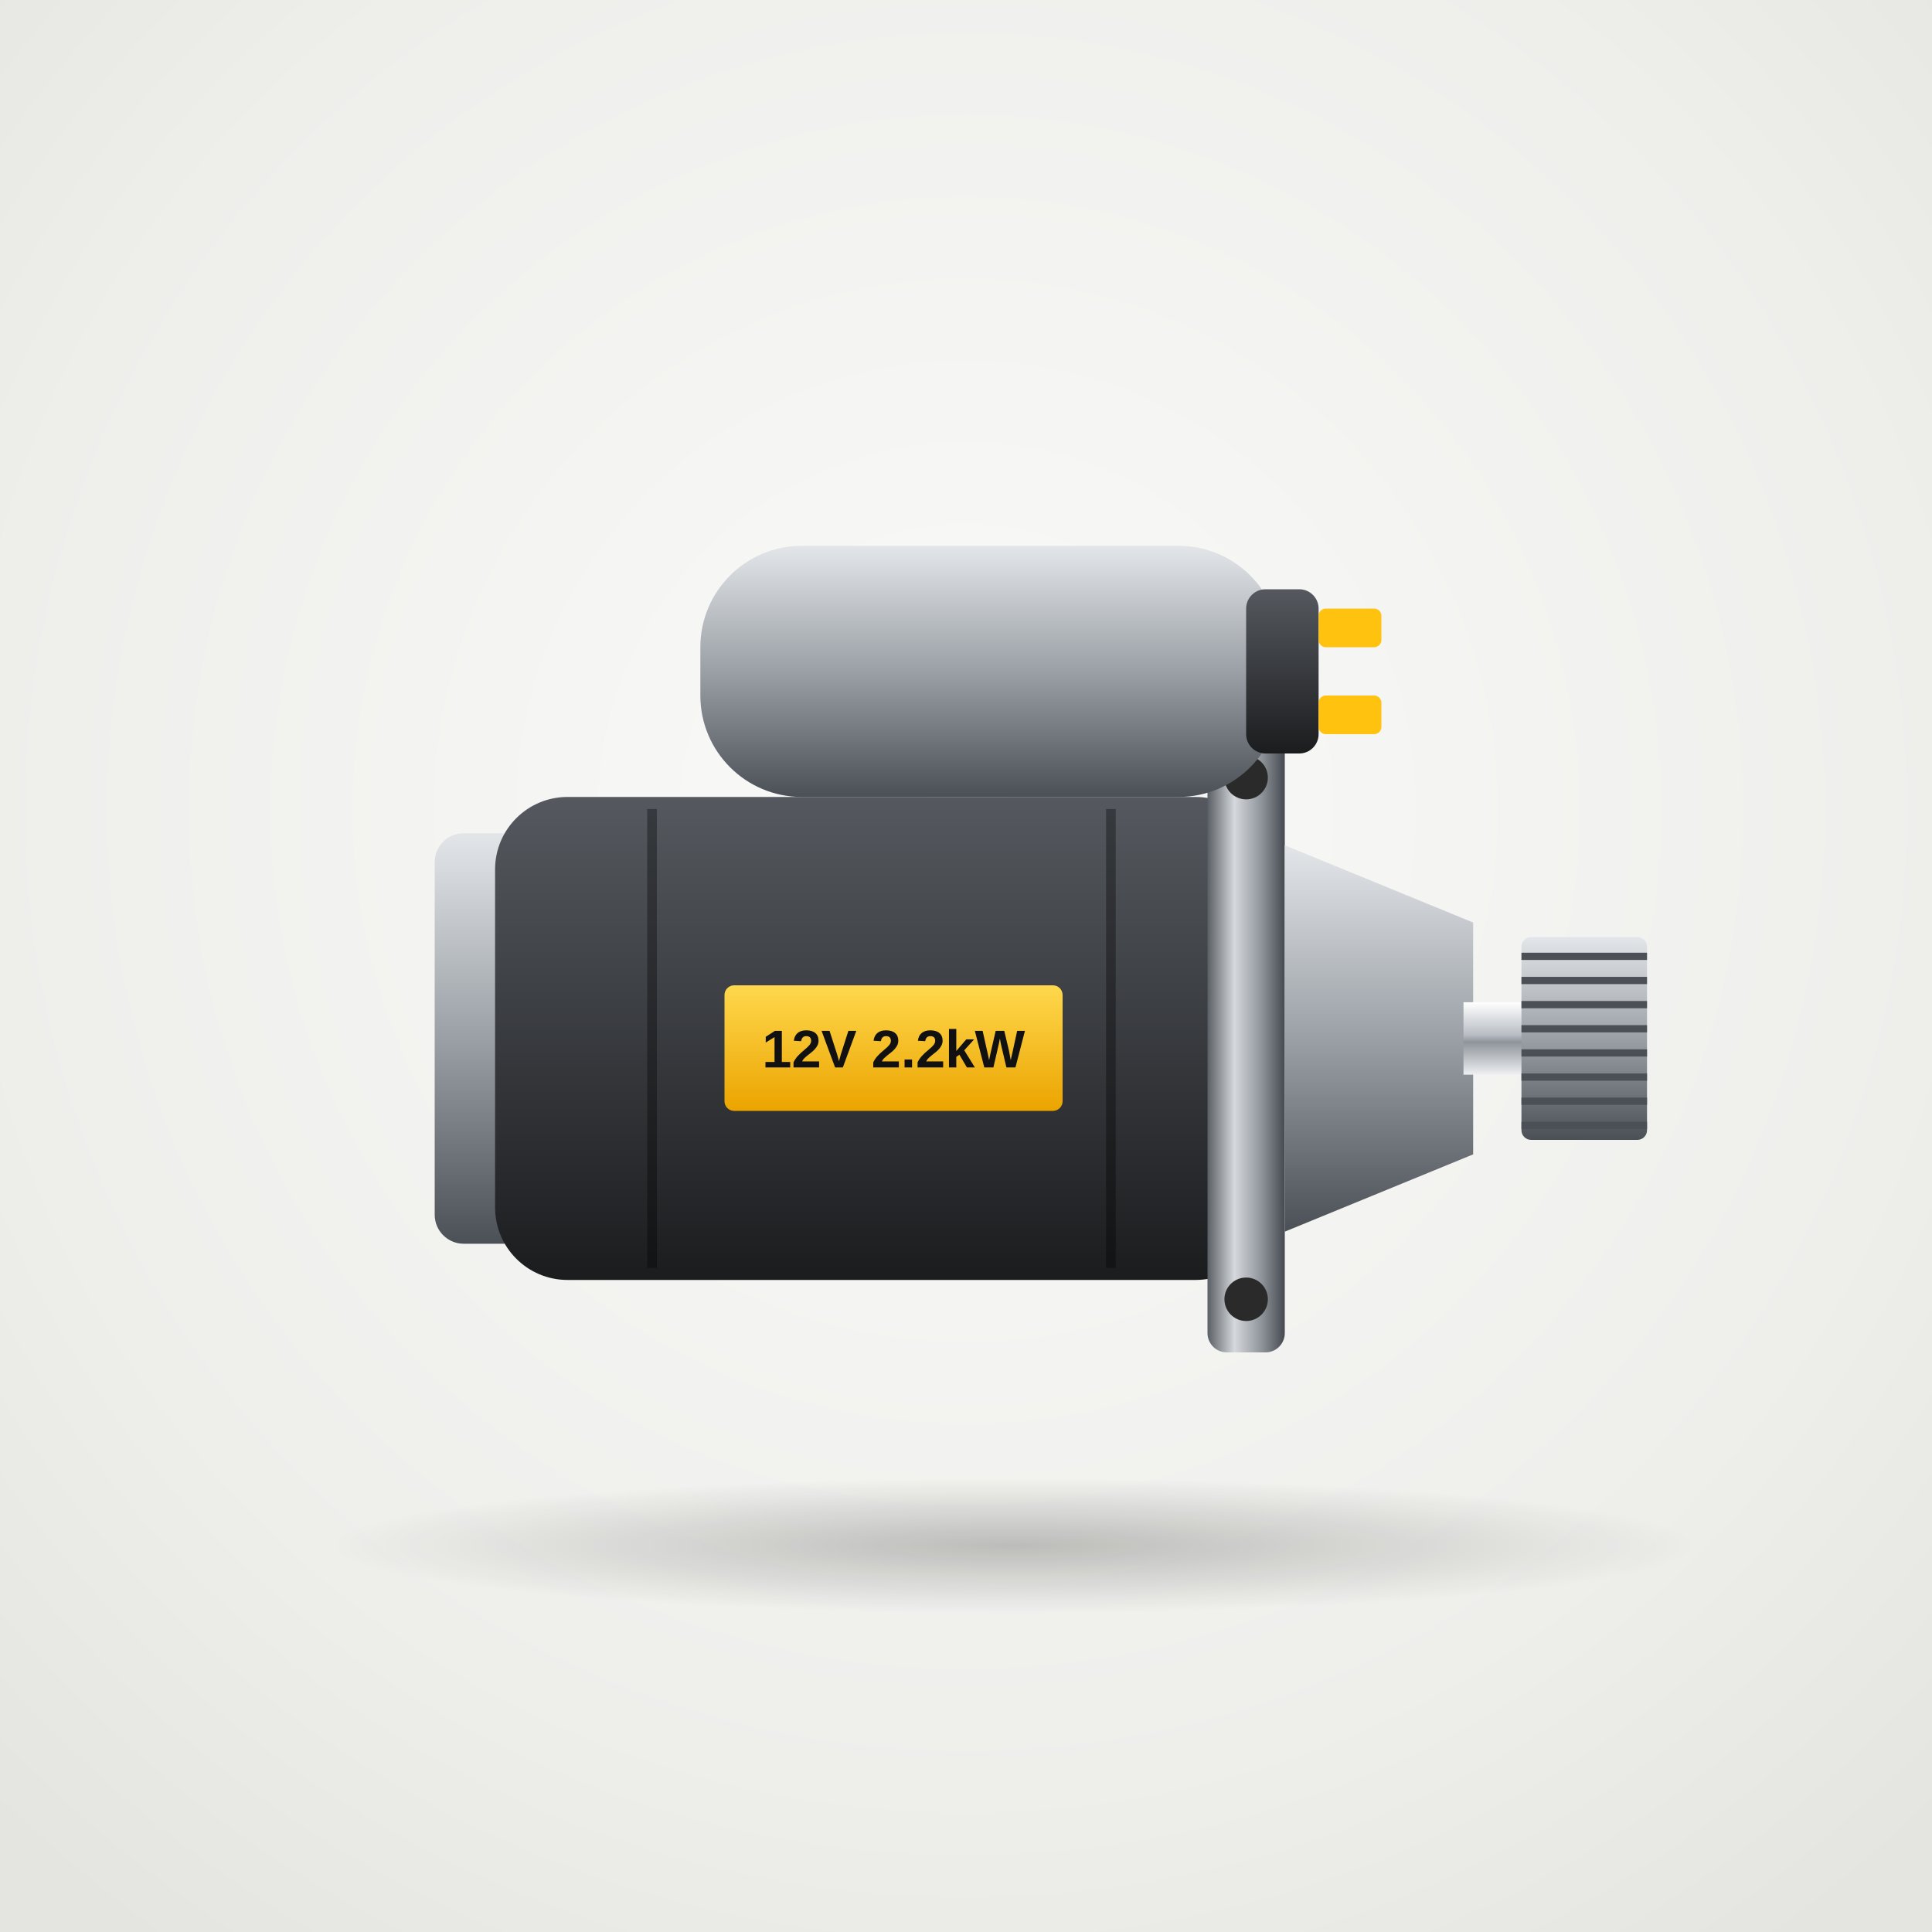
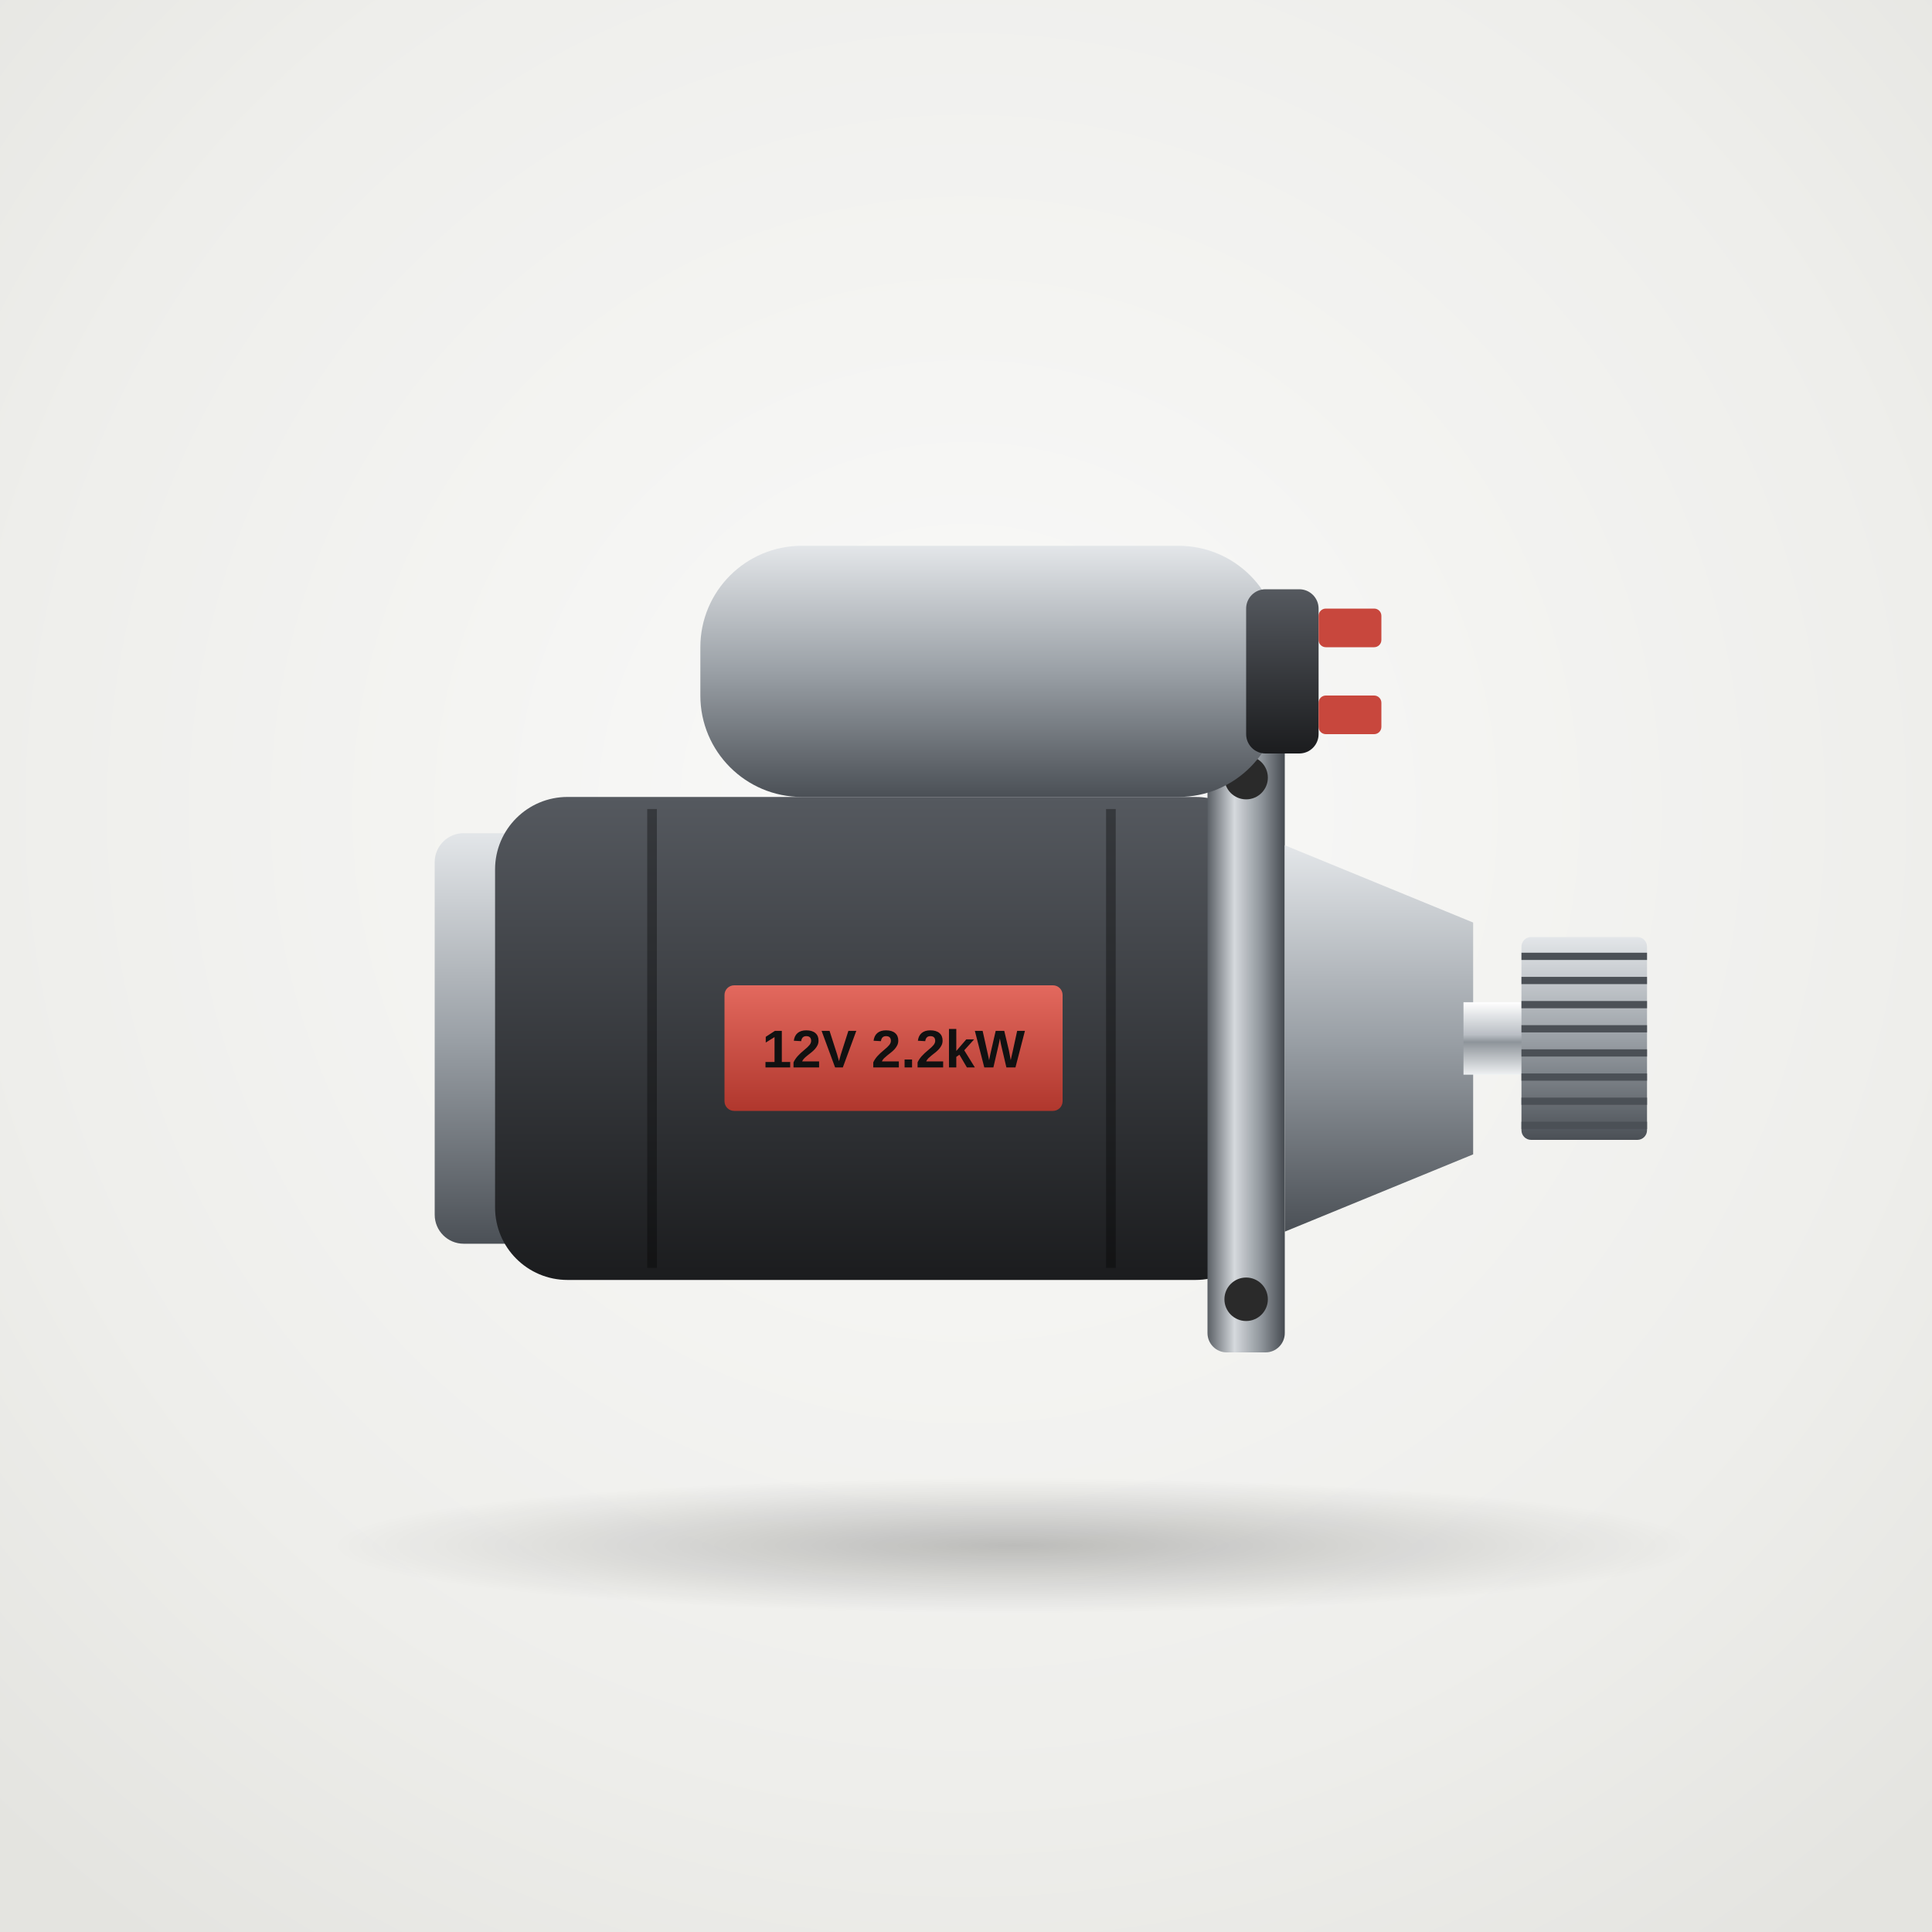
<svg xmlns="http://www.w3.org/2000/svg" viewBox="0 0 800 800" width="800" height="800">
  <defs>
    <radialGradient id="bg" cx="50%" cy="42%" r="72%">
      <stop offset="0" stop-color="#FAFAF9" />
      <stop offset=".7" stop-color="#EEEEEB" />
      <stop offset="1" stop-color="#E4E4E0" />
    </radialGradient>
    <radialGradient id="shadow">
      <stop offset="0" stop-color="#000" stop-opacity=".22" />
      <stop offset="1" stop-color="#000" stop-opacity="0" />
    </radialGradient>
    <linearGradient id="steel" x1="0" y1="0" x2="0" y2="1">
      <stop offset="0" stop-color="#E3E6E9" />
      <stop offset=".5" stop-color="#9AA0A6" />
      <stop offset="1" stop-color="#4B5056" />
    </linearGradient>
    <linearGradient id="steelX" x1="0" y1="0" x2="1" y2="0">
      <stop offset="0" stop-color="#5A5F65" />
      <stop offset=".35" stop-color="#D5D9DD" />
      <stop offset=".7" stop-color="#8E949A" />
      <stop offset="1" stop-color="#454A50" />
    </linearGradient>
    <linearGradient id="chrome" x1="0" y1="0" x2="0" y2="1">
      <stop offset="0" stop-color="#FFFFFF" />
      <stop offset=".45" stop-color="#B9BEC4" />
      <stop offset=".55" stop-color="#8E949A" />
      <stop offset="1" stop-color="#EEF0F2" />
    </linearGradient>
    <linearGradient id="dark" x1="0" y1="0" x2="0" y2="1">
      <stop offset="0" stop-color="#55595F" />
      <stop offset="1" stop-color="#1B1C1E" />
    </linearGradient>
    <linearGradient id="rubber" x1="0" y1="0" x2="0" y2="1">
      <stop offset="0" stop-color="#3C3C3C" />
      <stop offset="1" stop-color="#121212" />
    </linearGradient>
    <linearGradient id="yel" x1="0" y1="0" x2="0" y2="1">
-       <stop offset="0" stop-color="#FFD84D" />
-       <stop offset="1" stop-color="#EBA400" />
+       <stop offset="0" stop-color="#E3695E" />
+       <stop offset="1" stop-color="#B0372D" />
    </linearGradient>
    <linearGradient id="yelX" x1="0" y1="0" x2="1" y2="0">
-       <stop offset="0" stop-color="#B07800" />
-       <stop offset=".35" stop-color="#FFDB5C" />
-       <stop offset=".7" stop-color="#F2AE00" />
-       <stop offset="1" stop-color="#8F6200" />
+       <stop offset="0" stop-color="#8A2A22" />
+       <stop offset=".35" stop-color="#E8766B" />
+       <stop offset=".7" stop-color="#C8473D" />
+       <stop offset="1" stop-color="#76231C" />
    </linearGradient>
    <radialGradient id="ball" cx="35%" cy="35%" r="70%">
      <stop offset="0" stop-color="#FFFFFF" />
      <stop offset=".5" stop-color="#A3A9AF" />
      <stop offset="1" stop-color="#454A50" />
    </radialGradient>
    <pattern id="grid" width="40" height="40" patternUnits="userSpaceOnUse">
      <path d="M40 0H0V40" fill="none" stroke="#000" stroke-opacity=".045" />
    </pattern>
    <pattern id="hz" width="36" height="36" patternUnits="userSpaceOnUse" patternTransform="rotate(45)">
-       <rect width="36" height="36" fill="#FFC20E" />
-       <rect width="18" height="36" fill="#111" />
+       <rect width="36" height="36" fill="#FFFFFF" />
+       <rect width="18" height="36" fill="#C8473D" />
    </pattern>
  </defs>
  <rect width="800" height="800" fill="url(#bg)" />
  <ellipse cx="420" cy="640" rx="280" ry="28" fill="url(#shadow)" />
  <rect x="180" y="345" width="44" height="170" rx="12" fill="url(#steel)" />
  <rect x="205" y="330" width="320" height="200" rx="30" fill="url(#dark)" />
  <line x1="270" y1="335" x2="270" y2="525" stroke="#000" stroke-opacity=".35" stroke-width="4" />
  <line x1="460" y1="335" x2="460" y2="525" stroke="#000" stroke-opacity=".35" stroke-width="4" />
  <rect x="300" y="408" width="140" height="52" rx="4" fill="url(#yel)" />
  <text x="370" y="442" text-anchor="middle" font-family="Arial, Helvetica, sans-serif" font-weight="700" font-size="22" fill="#111">12V 2.2kW</text>
  <rect x="500" y="300" width="32" height="260" rx="8" fill="url(#steelX)" />
  <circle cx="516" cy="322" r="9" fill="#2A2A2A" />
  <circle cx="516" cy="538" r="9" fill="#2A2A2A" />
  <path d="M532 350 L610 382 L610 478 L532 510 Z" fill="url(#steel)" />
  <rect x="606" y="415" width="30" height="30" fill="url(#chrome)" />
  <rect x="630" y="388" width="52" height="84" rx="4" fill="url(#steel)" />
  <line x1="630" y1="396" x2="682" y2="396" stroke="#4B5056" stroke-width="3" />
  <line x1="630" y1="406" x2="682" y2="406" stroke="#4B5056" stroke-width="3" />
  <line x1="630" y1="416" x2="682" y2="416" stroke="#4B5056" stroke-width="3" />
  <line x1="630" y1="426" x2="682" y2="426" stroke="#4B5056" stroke-width="3" />
  <line x1="630" y1="436" x2="682" y2="436" stroke="#4B5056" stroke-width="3" />
  <line x1="630" y1="446" x2="682" y2="446" stroke="#4B5056" stroke-width="3" />
  <line x1="630" y1="456" x2="682" y2="456" stroke="#4B5056" stroke-width="3" />
  <line x1="630" y1="466" x2="682" y2="466" stroke="#4B5056" stroke-width="3" />
  <rect x="290" y="226" width="240" height="104" rx="42" fill="url(#steel)" />
  <rect x="516" y="244" width="30" height="68" rx="8" fill="url(#dark)" />
-   <rect x="546" y="252" width="26" height="16" rx="3" fill="#FFC20E" />
-   <rect x="546" y="288" width="26" height="16" rx="3" fill="#FFC20E" />
+   <rect x="546" y="252" width="26" height="16" rx="3" fill="#C8473D" />
+   <rect x="546" y="288" width="26" height="16" rx="3" fill="#C8473D" />
</svg>
